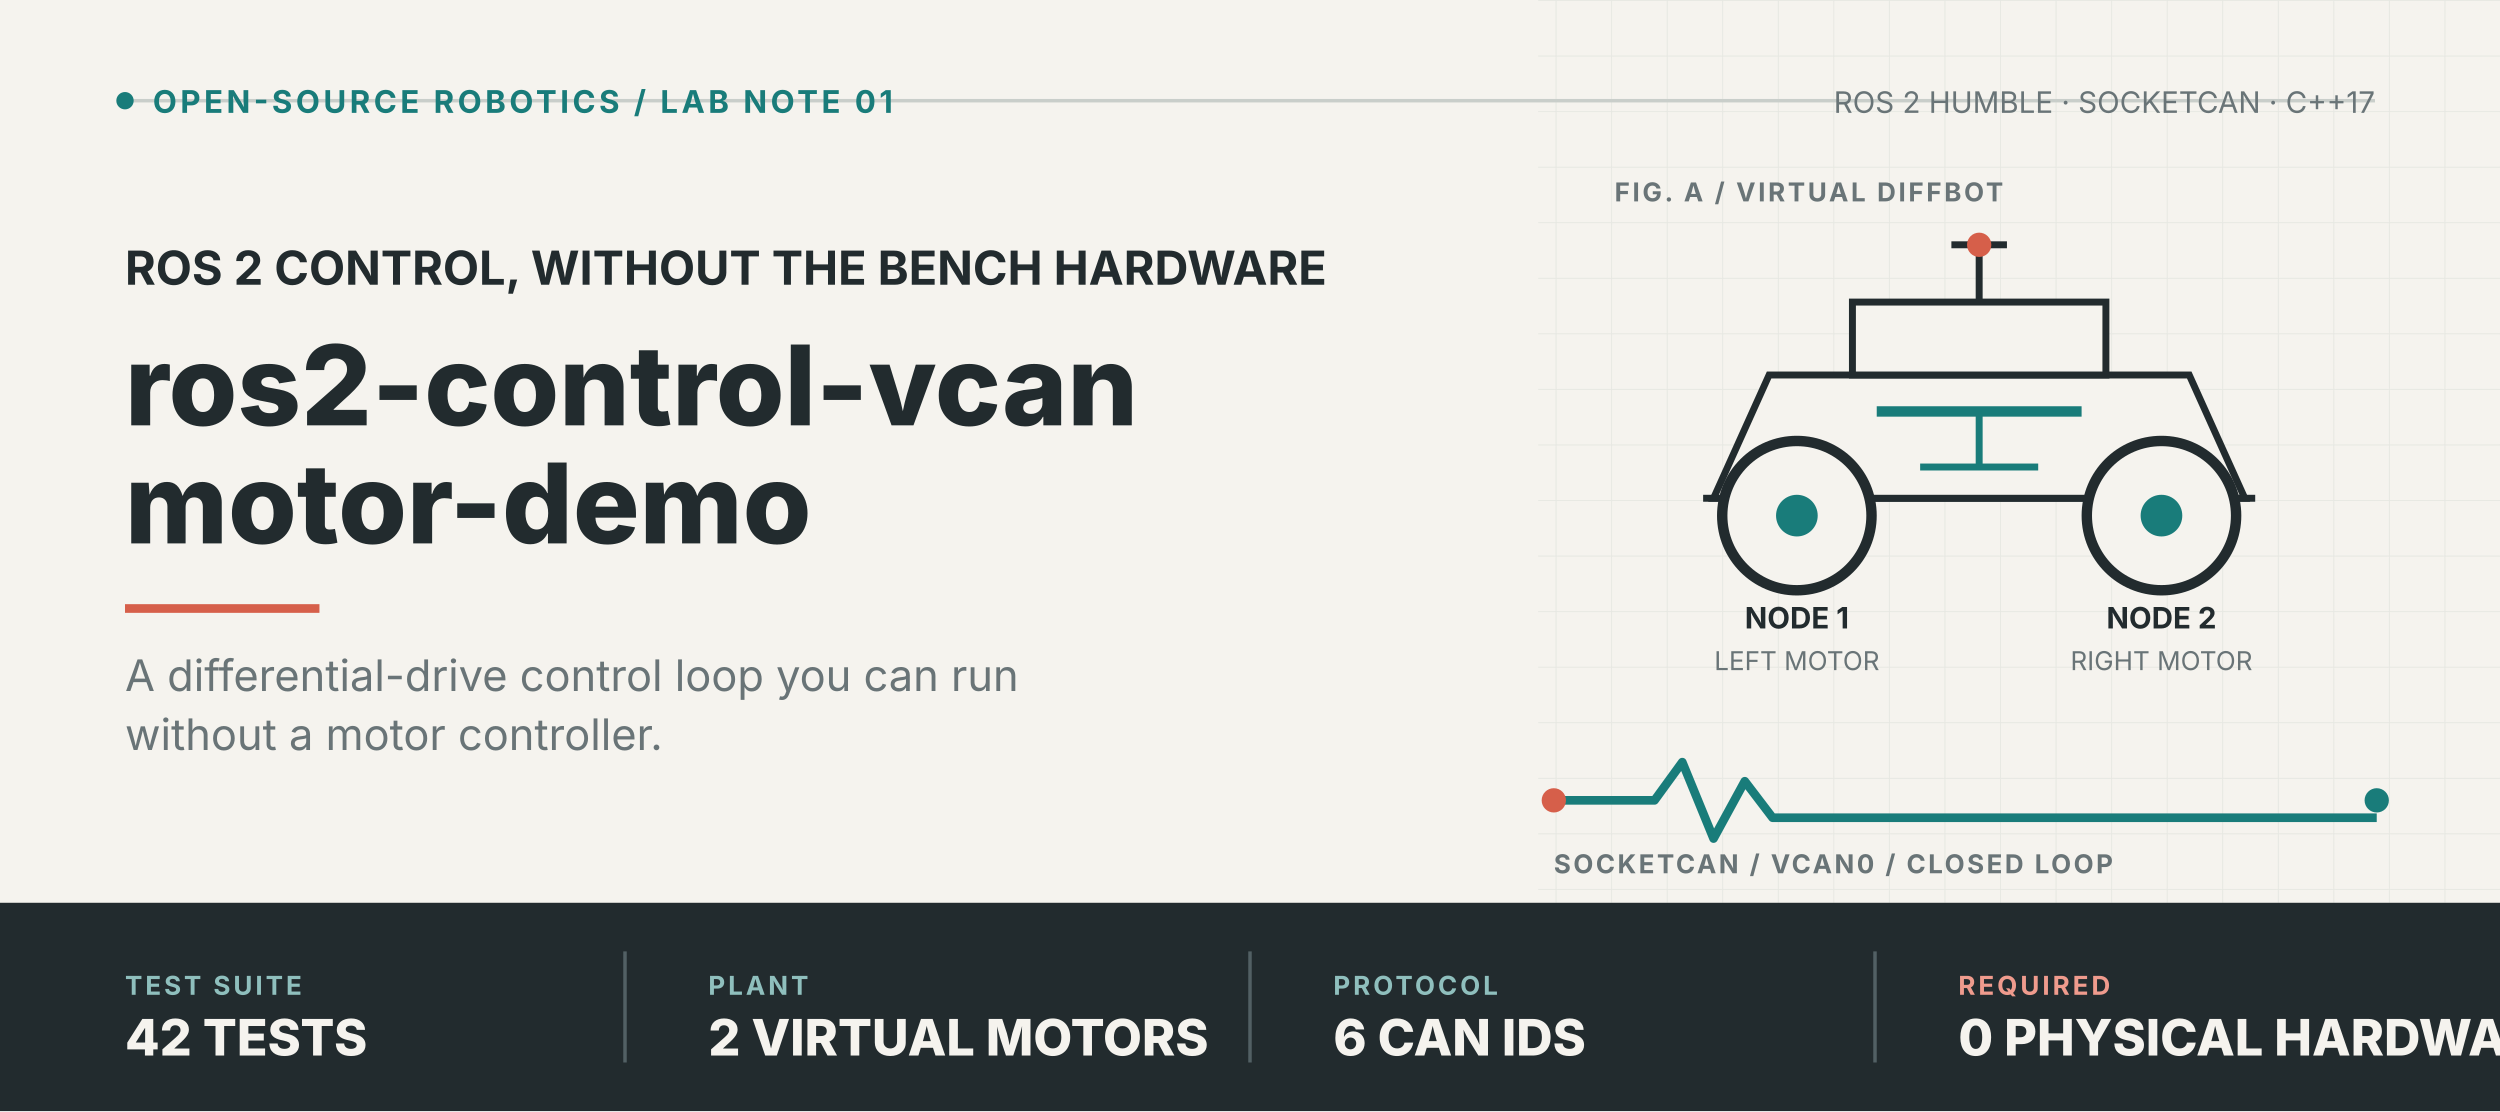
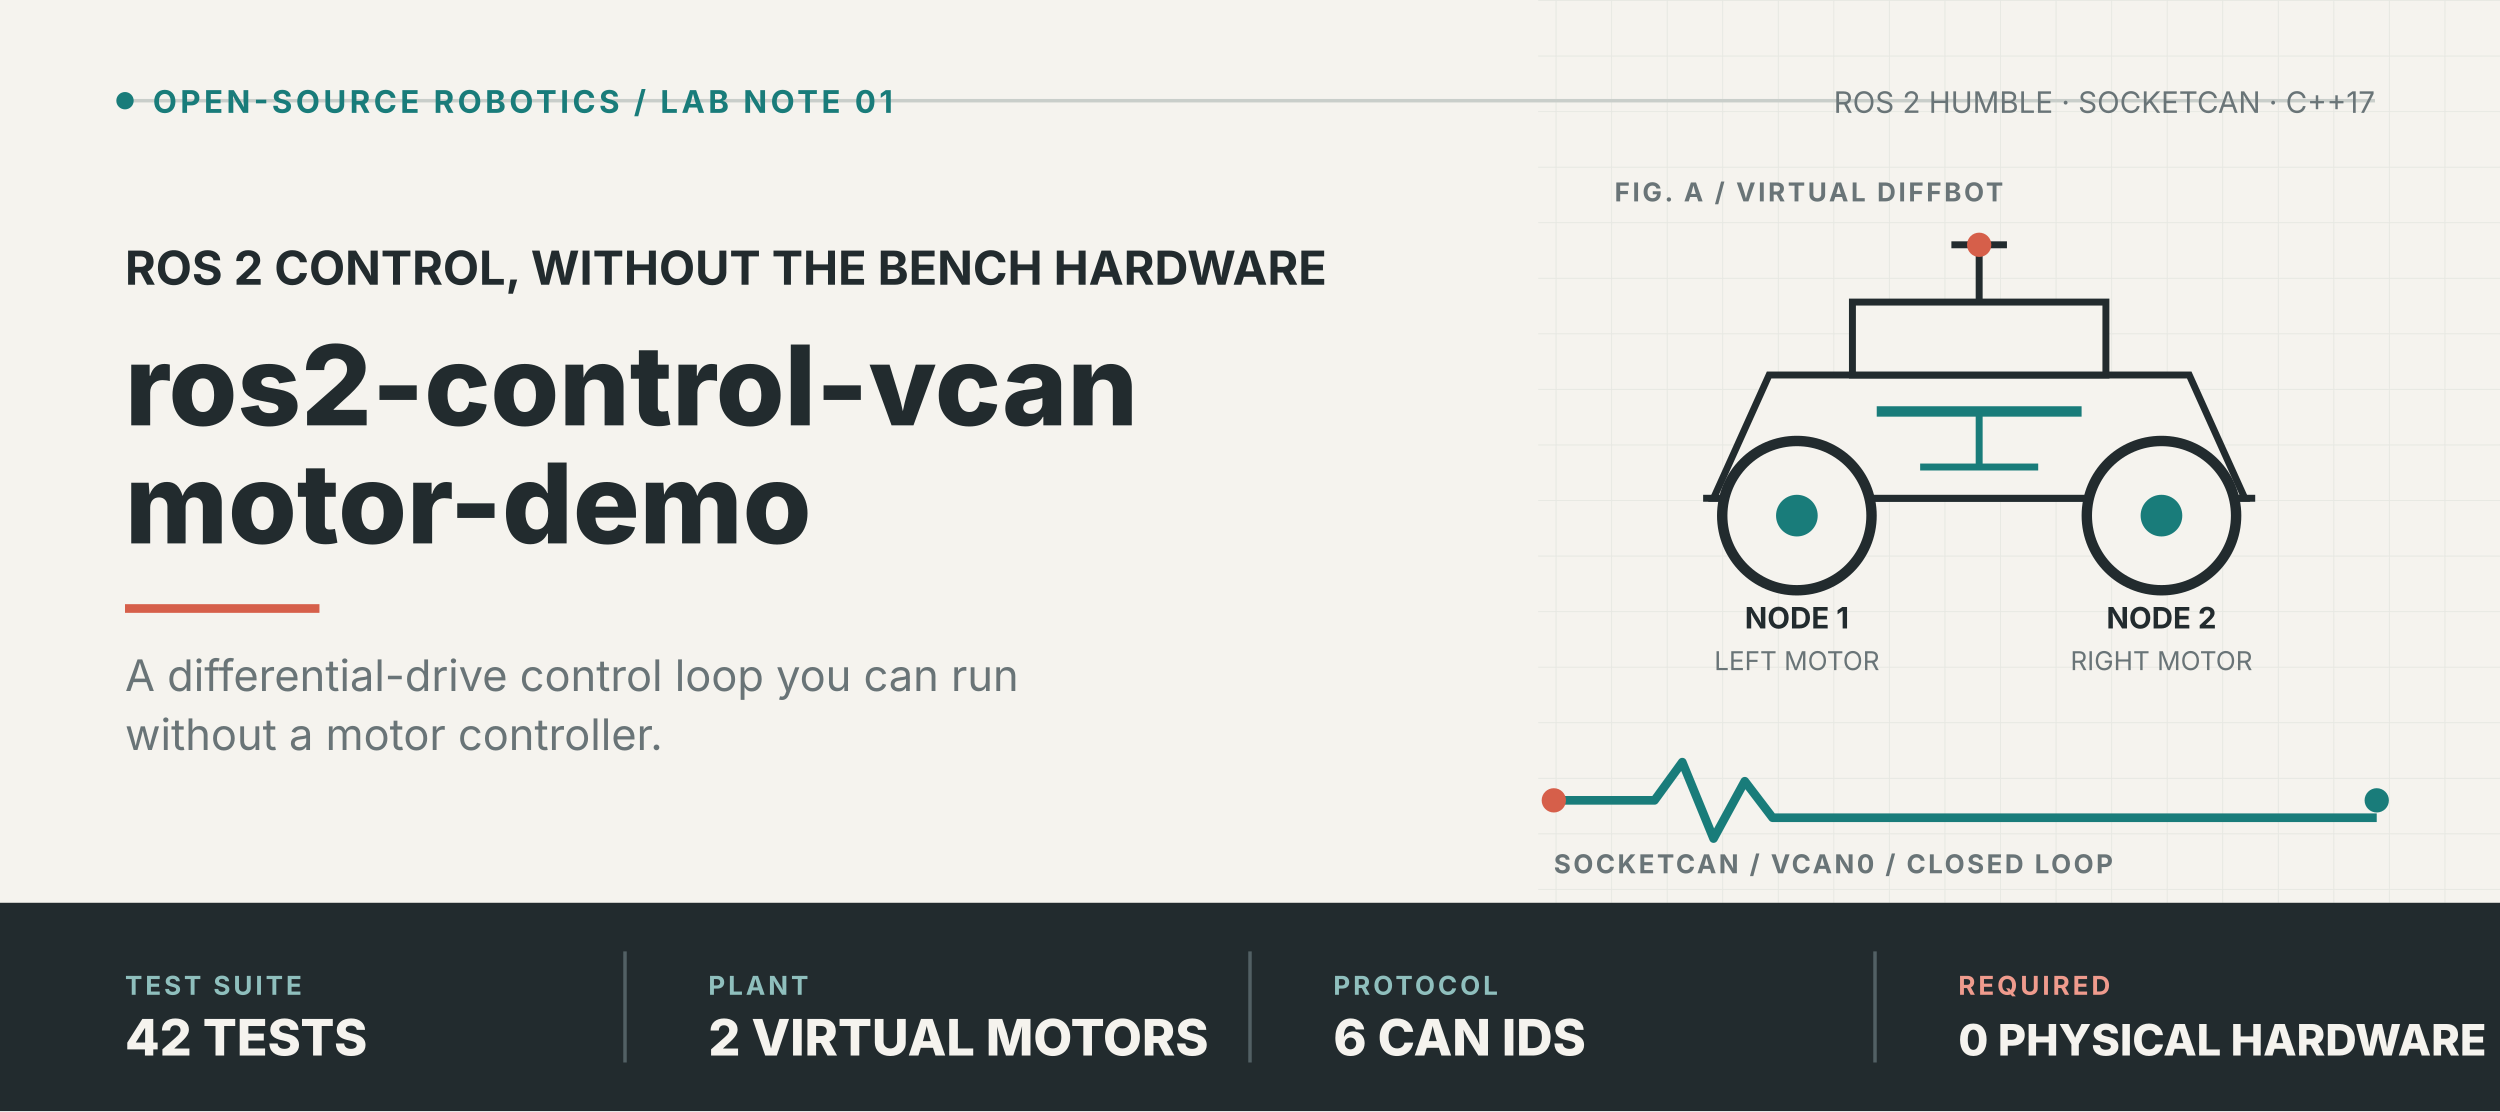
<svg xmlns="http://www.w3.org/2000/svg" width="1440" height="640" viewBox="0 0 1440 640" role="img" aria-labelledby="title desc">
  <defs>
    <style>
      .sans { font-family: Inter, ui-sans-serif, system-ui, -apple-system, "Segoe UI", sans-serif; }
      .ink { fill: #222b2e; }
      .muted { fill: #697477; }
      .teal { fill: #197c7a; }
      .coral { fill: #d65f4a; }
      .rule { stroke: #c9ceca; }
    </style>
    <pattern id="grid" width="32" height="32" patternUnits="userSpaceOnUse">
      <path d="M32 0H0V32" fill="none" stroke="#d9ddd8" stroke-width="1" opacity="0.55" />
    </pattern>
  </defs>
  <rect width="1440" height="640" fill="#f5f3ee" />
  <rect x="886" y="0" width="554" height="520" fill="url(#grid)" />
  <path d="M72 58H1368" class="rule" fill="none" stroke-width="2" />
  <circle cx="72" cy="58" r="5" fill="#197c7a" />
  <text x="88" y="65" class="sans teal" font-size="18" font-weight="700" letter-spacing="2">OPEN-SOURCE ROBOTICS / LAB NOTE 01</text>
  <text x="1368" y="65" class="sans muted" font-size="17" text-anchor="end">ROS 2 HUMBLE · SOCKETCAN · C++17</text>
  <text x="72" y="164" class="sans ink" font-size="27" font-weight="650">ROS 2 CONTROL, WITHOUT THE BENCH HARDWARE</text>
  <text x="72" y="245" class="sans ink" font-size="64" font-weight="780">ros2-control-vcan</text>
  <text x="72" y="313" class="sans ink" font-size="64" font-weight="780">motor-demo</text>
  <rect x="72" y="348" width="112" height="5" fill="#d65f4a" />
  <text x="72" y="398" class="sans muted" font-size="25">A differential-drive control loop you can run</text>
  <text x="72" y="432" class="sans muted" font-size="25">without a motor controller.</text>
  <g transform="translate(930 116)">
    <text x="0" y="0" class="sans muted" font-size="15" font-weight="700" letter-spacing="1.5">FIG. A / VIRTUAL DIFFBOT</text>
    <path d="M51 171H369" fill="none" stroke="#222b2e" stroke-width="4" />
    <path d="M89 100H331L363 171H57Z" fill="#f5f3ee" stroke="#222b2e" stroke-width="4" />
    <rect x="137" y="58" width="146" height="42" fill="#f5f3ee" stroke="#222b2e" stroke-width="4" />
    <circle cx="105" cy="181" r="43" fill="#f5f3ee" stroke="#222b2e" stroke-width="6" />
    <circle cx="315" cy="181" r="43" fill="#f5f3ee" stroke="#222b2e" stroke-width="6" />
    <circle cx="105" cy="181" r="12" fill="#197c7a" />
    <circle cx="315" cy="181" r="12" fill="#197c7a" />
    <path d="M210 58V25M194 25H226" fill="none" stroke="#222b2e" stroke-width="4" />
    <circle cx="210" cy="25" r="7" fill="#d65f4a" />
    <path d="M151 121H269" fill="none" stroke="#197c7a" stroke-width="6" />
    <path d="M210 121V153M176 153H244" fill="none" stroke="#197c7a" stroke-width="4" />
    <text x="105" y="246" class="sans ink" font-size="17" font-weight="700" text-anchor="middle">NODE 1</text>
    <text x="315" y="246" class="sans ink" font-size="17" font-weight="700" text-anchor="middle">NODE 2</text>
    <text x="105" y="270" class="sans muted" font-size="15" text-anchor="middle">LEFT MOTOR</text>
    <text x="315" y="270" class="sans muted" font-size="15" text-anchor="middle">RIGHT MOTOR</text>
  </g>
  <g transform="translate(895 437)">
    <path d="M0 24H58L74 2L92 46L110 13L126 34H474" fill="none" stroke="#197c7a" stroke-width="5" stroke-linejoin="round" />
    <circle cx="0" cy="24" r="7" fill="#d65f4a" />
    <circle cx="474" cy="24" r="7" fill="#197c7a" />
    <text x="0" y="66" class="sans muted" font-size="15" font-weight="700" letter-spacing="1.4">SOCKETCAN / VCAN0 / CLOSED LOOP</text>
  </g>
  <rect x="0" y="520" width="1440" height="120" fill="#222b2e" />
  <g class="sans">
    <path d="M360 548V612M720 548V612M1080 548V612" stroke="#526064" stroke-width="2" />
    <text x="72" y="573" fill="#8fbfbd" font-size="15" font-weight="750" letter-spacing="1.7">TEST SUITE</text>
    <text x="72" y="608" fill="#f5f3ee" font-size="29" font-weight="760">42 TESTS</text>
    <text x="408" y="573" fill="#8fbfbd" font-size="15" font-weight="750" letter-spacing="1.7">PLANT</text>
    <text x="408" y="608" fill="#f5f3ee" font-size="29" font-weight="760">2 VIRTUAL MOTORS</text>
    <text x="768" y="573" fill="#8fbfbd" font-size="15" font-weight="750" letter-spacing="1.7">PROTOCOL</text>
    <text x="768" y="608" fill="#f5f3ee" font-size="29" font-weight="760">6 CAN IDS</text>
    <text x="1128" y="573" fill="#ef9b8d" font-size="15" font-weight="750" letter-spacing="1.7">REQUIRED</text>
-     <text x="1128" y="608" fill="#f5f3ee" font-size="29" font-weight="760">0 PHYSICAL HARDWARE</text>
+     <text x="1128" y="608" fill="#f5f3ee" font-size="25" font-weight="760">0 PHYSICAL HARDWARE</text>
  </g>
</svg>
